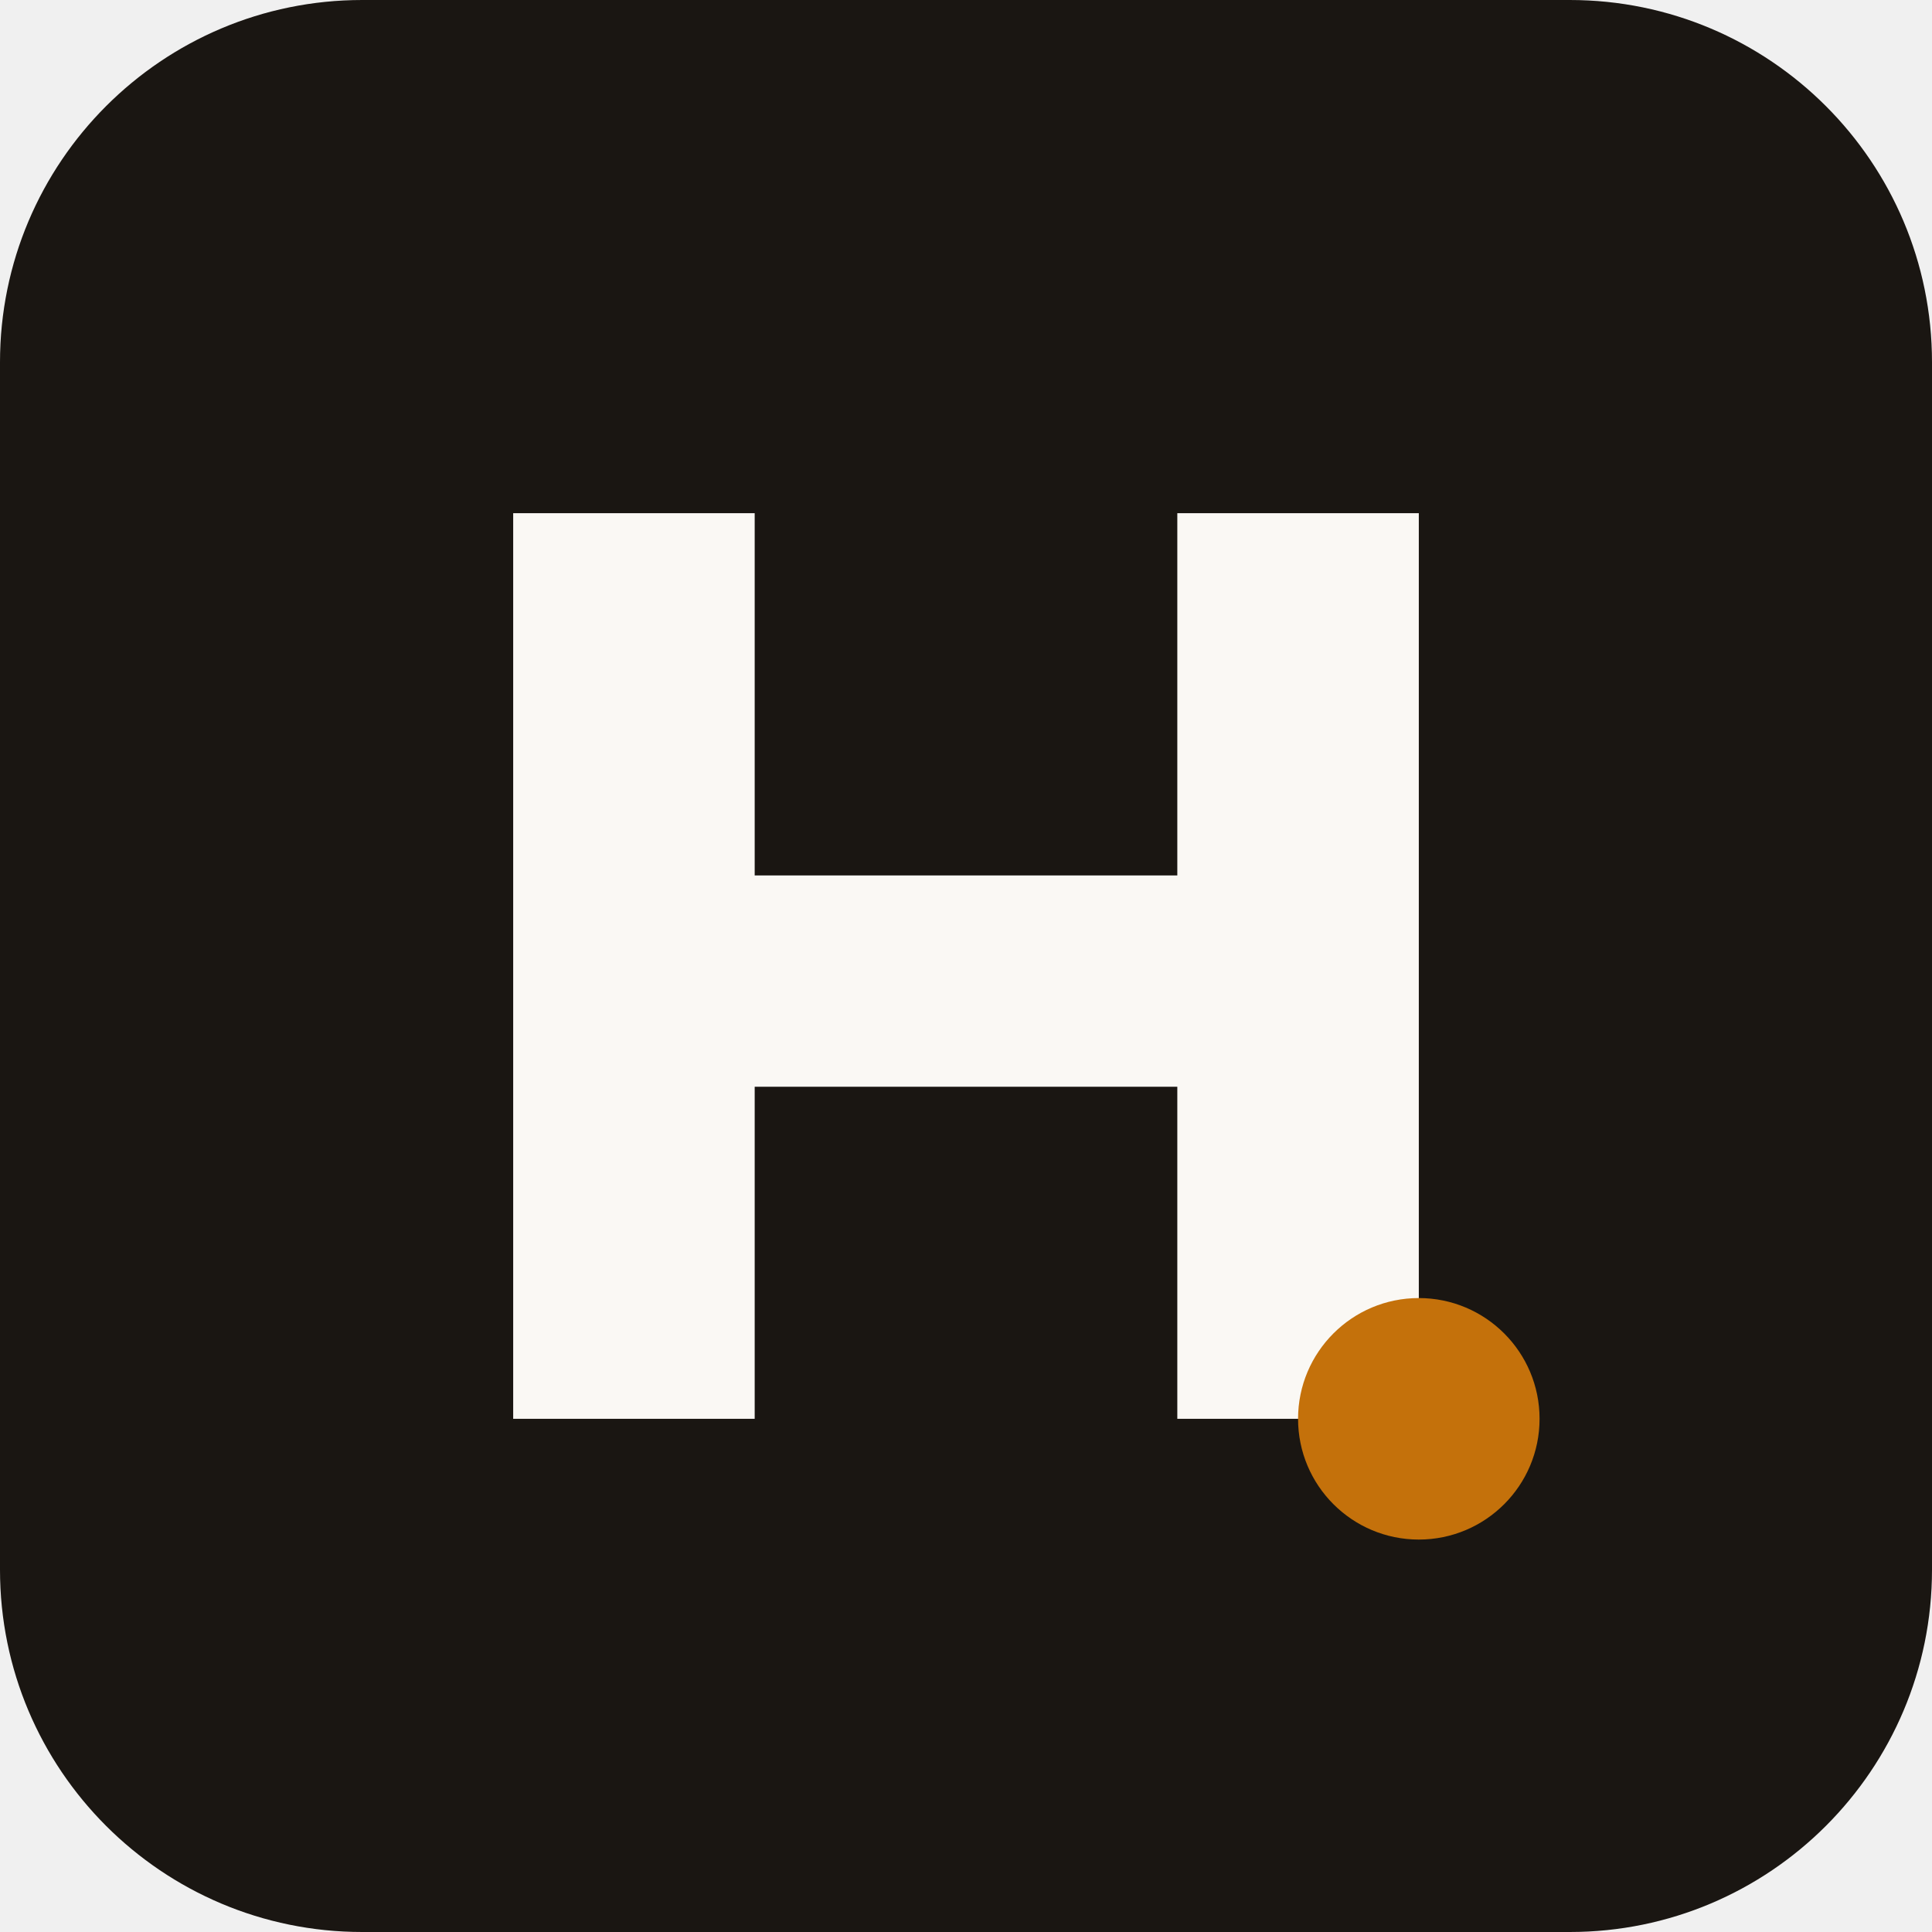
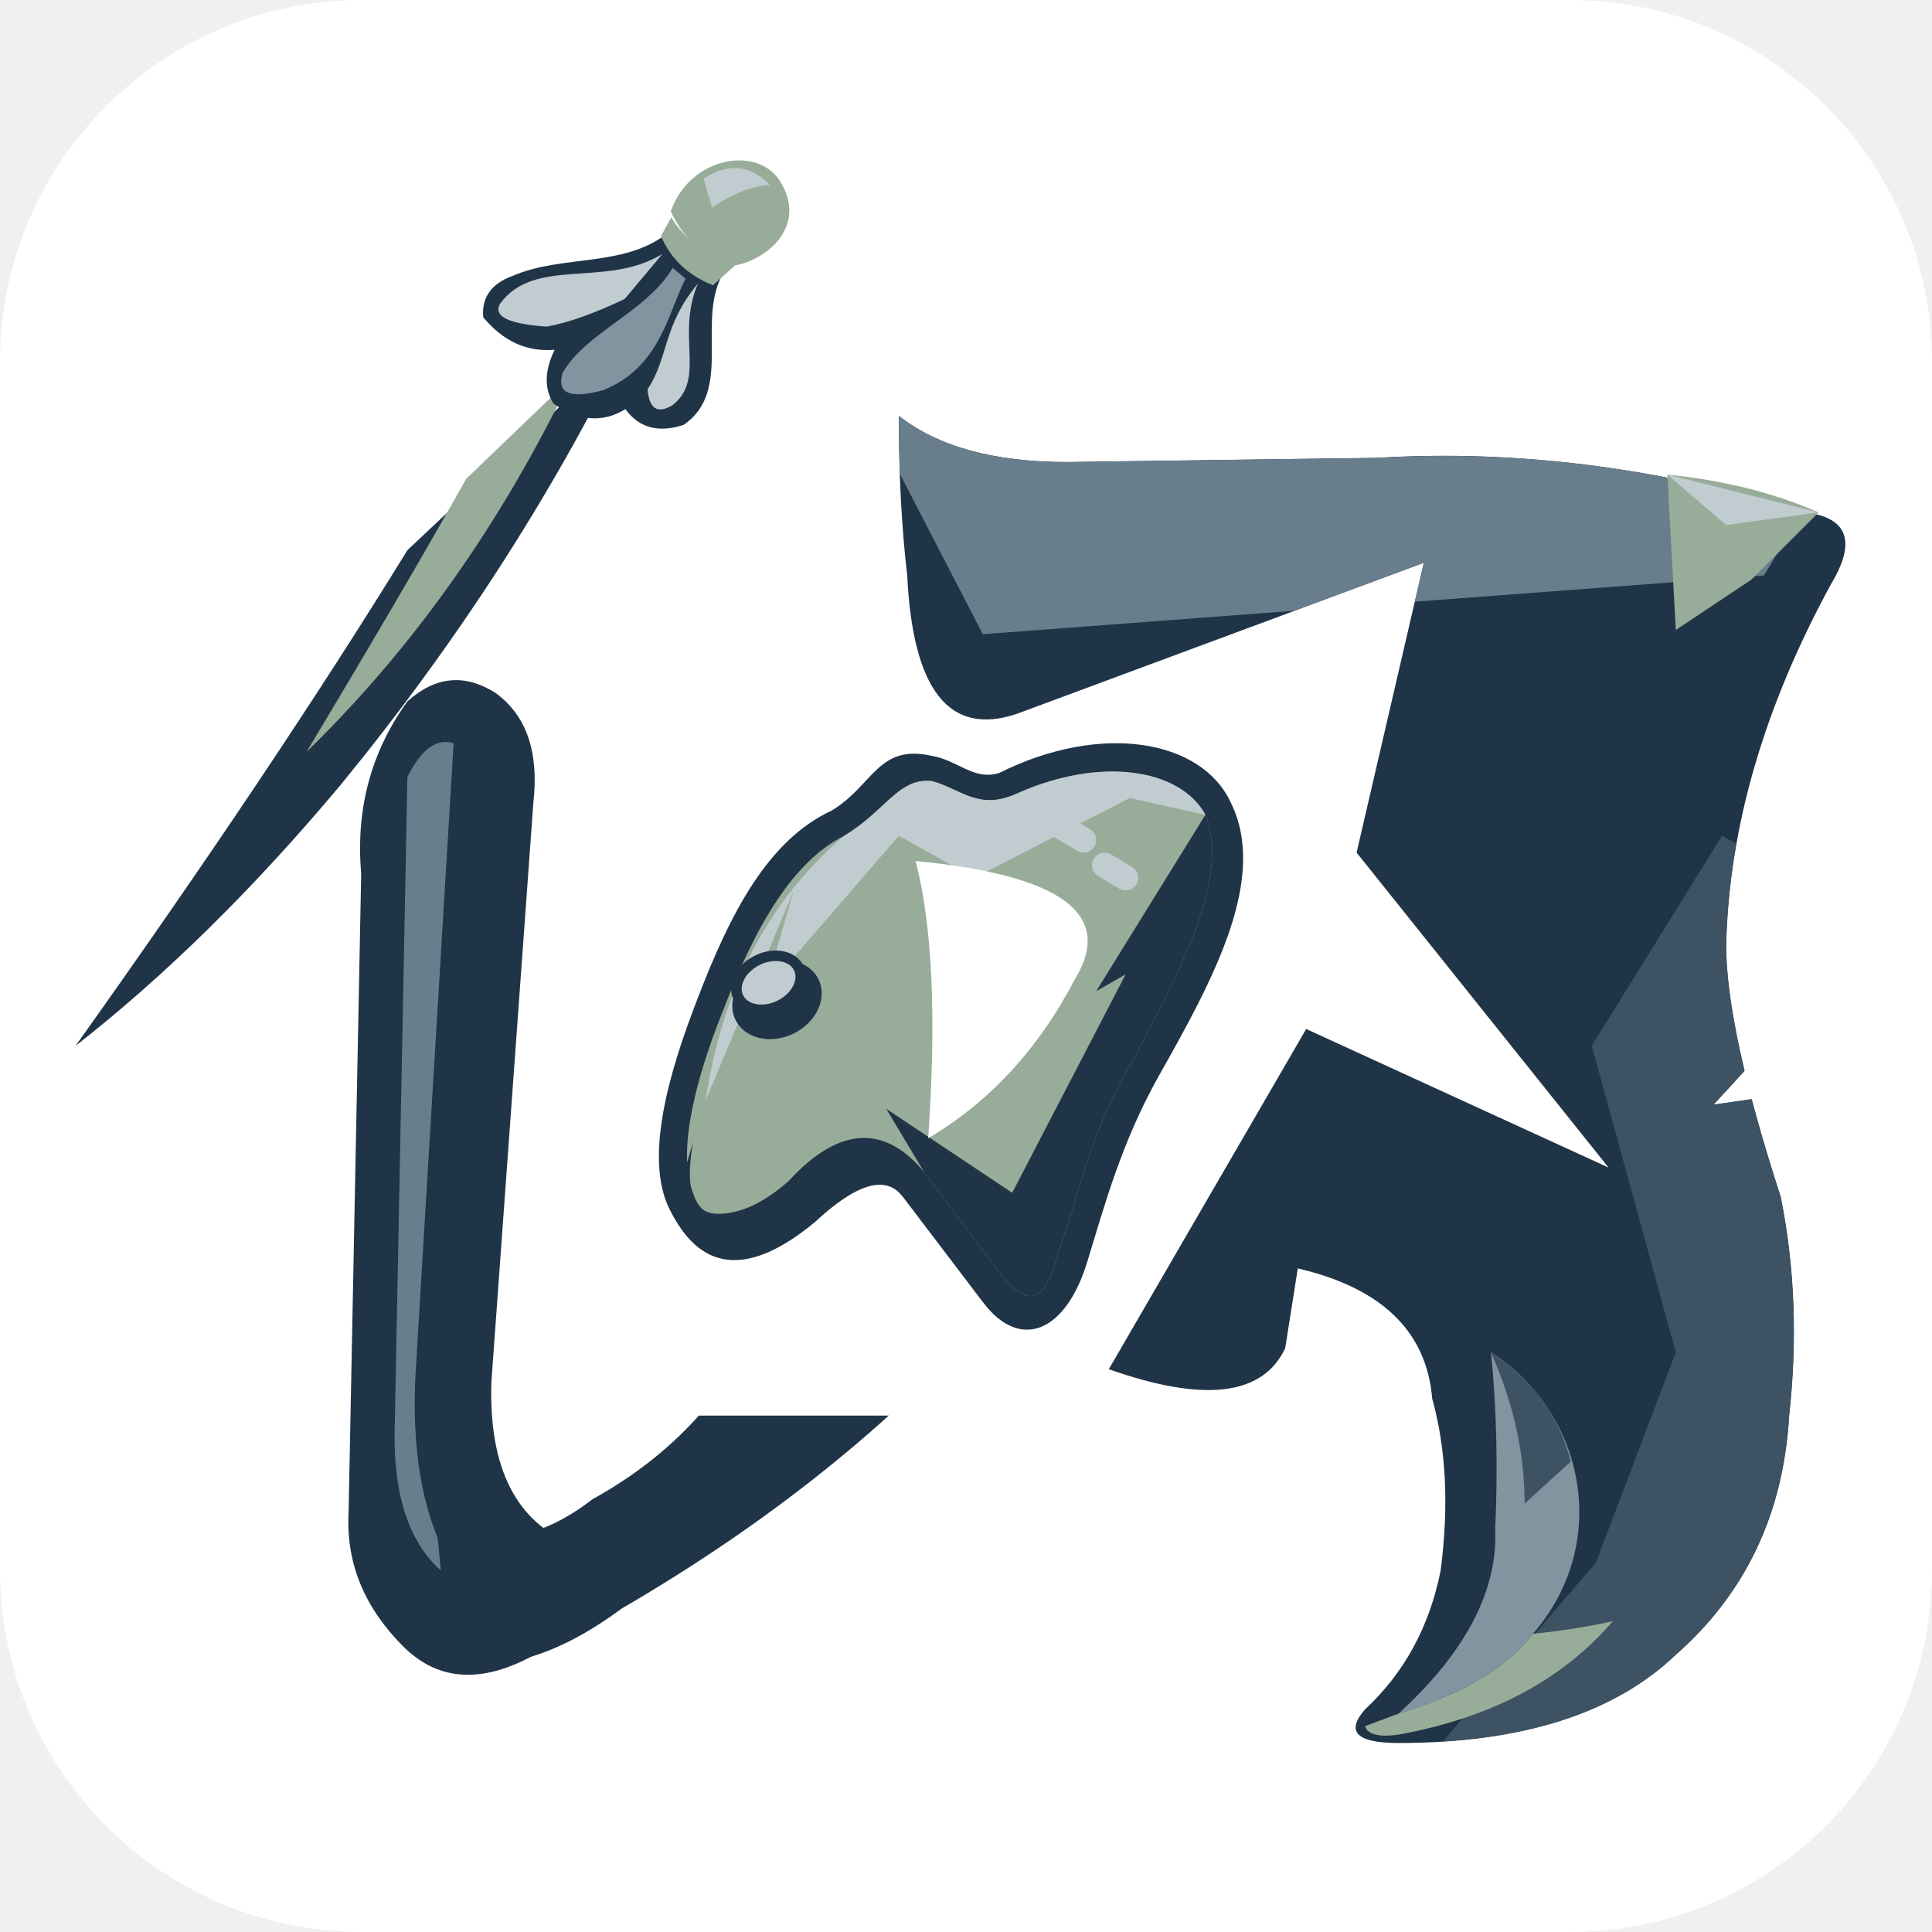
- <svg xmlns="http://www.w3.org/2000/svg" viewBox="0 0 64 64">
-   <rect width="64" height="64" rx="12" fill="#1a1612" />
-   <path d="M17 17h8v12h14V17h8v30h-8V36H25v11h-8z" fill="#faf8f4" />
-   <circle cx="47" cy="47" r="4" fill="#c4710b" />
+ <svg xmlns="http://www.w3.org/2000/svg" viewBox="0 0 64 64" width="64" height="64">
+   <rect width="64" height="64" rx="12" fill="#ffffff" />
+   <svg x="0" y="1" width="64" height="62" viewBox="148 168 460 406">
+     <defs>
+       <mask id="counter-break" maskUnits="userSpaceOnUse" x="0" y="0" width="768" height="768">
+         <rect width="768" height="768" fill="white" />
+         <path d="M320 435 Q351 456 396 461 L402 480 Q352 477 313 453 Z" fill="black" />
+       </mask>
+       <mask id="checkpoint" maskUnits="userSpaceOnUse" x="0" y="0" width="768" height="768">
+         <rect width="768" height="768" fill="white" />
+         <path d="M567 392 L556 404 L577 401 Z" fill="black" />
+       </mask>
+       <clipPath id="lower-only">
+         <rect x="0" y="478" width="768" height="290" />
+       </clipPath>
+       <mask id="controller-hole" maskUnits="userSpaceOnUse" x="0" y="0" width="768" height="768">
+         <rect width="768" height="768" fill="white" />
+         <path d="M366 346 Q372 369 369 412 Q391 399 404 374 Q418 351 366 346 Z" fill="black" />
+       </mask>
+       <clipPath id="body-plane">
+         <path d="M362 240 Q362 261 364 278 Q366 319 390 311 L487 275 L471 344 L531 419 L459 386 L412 467 Q446 479 454 462 L457 443 Q487 450 489 474 Q494 492 491 515 Q487 535 473 548 Q466 556 481 556 Q525 556 547 535 Q572 513 574 478 Q577 451 572 426 Q559 386 559 366 Q560 324 584 280 Q593 265 578 263 Q526 247 476 250 L402 251 Q376 251 362 240 Z" />
+       </clipPath>
+     </defs>
+     <path id="vertical" fill="#203447" d="M245 308 Q255 299 266 306 Q277 314 275 332 L265 470 Q264 501 285 509 L277 534 Q257 546 244 533 Q230 519 231 501 L234 349 Q232 326 245 308 Z" />
+     <g id="right-body" fill="#203447" mask="url(#checkpoint)">
+       <path d="M362 240 Q362 261 364 278 Q366 319 390 311 L487 275 L471 344 L531 419 L459 386 L412 467 Q446 479 454 462 L457 443 Q487 450 489 474 Q494 492 491 515 Q487 535 473 548 Q466 556 481 556 Q525 556 547 535 Q572 513 574 478 Q577 451 572 426 Q559 386 559 366 Q560 324 584 280 Q593 265 578 263 Q526 247 476 250 L402 251 Q376 251 362 240 Z" />
+     </g>
+     <g clip-path="url(#body-plane)" mask="url(#checkpoint)">
+       <path fill="#697e8d" d="M352 234 L583 253 L568 278 L382 292 Z" />
+       <path fill="#3d5364" d="M558 340 L599 362 L591 576 L481 568 L528 513 L547 463 L527 390 Z" />
+     </g>
+     <path fill="#697e8d" d="M245 326 Q250 316 256 318 L247 467 Q245 501 259 519 Q241 510 242 480 Z" />
+     <g id="inner-reading" fill="#203447" mask="url(#counter-break)" clip-path="url(#lower-only)">
+       <path fill-rule="evenodd" d="M349 332 Q393 312 420 322 Q443 329 432 363 Q416 411 387 450 Q351 492 296 524 Q273 541 255 536 L252 505 Q271 512 289 498 Q318 482 330 453 Q344 421 345 393 Q329 414 316 419 Q303 424 307 404 Q313 360 349 332 Z M366 346 Q372 369 369 412 Q391 399 404 374 Q418 351 366 346 Z" />
+     </g>
+     <g id="controller" mask="url(#controller-hole)">
+       <path fill="#203447" d="M346 334 C356 328 357 318 370 321 C376 322 380 327 386 325 C410 313 434 317 441 332 C450 350 437 374 424 397 C415 413 411 428 407 441 C402 458 391 463 382 451 L363 426 C357 418 349 417 342 424 C332 436 315 442 308 430 C301 418 307 397 314 379 C322 358 331 341 346 334 Z" />
+       <path fill="#98ad99" d="M349 340 C359 334 362 326 370 327 C377 329 381 334 390 330 C410 321 429 324 435 335 C441 350 429 372 418 393 C407 411 405 426 400 439 C397 451 393 453 386 444 L368 420 C358 408 347 410 336 422 C328 431 316 435 313 425 C309 415 314 397 320 382 C328 361 337 346 349 340 Z" />
+       <path fill="#203447" d="M435 335 C441 350 429 372 418 393 C407 411 405 426 400 439 C397 451 393 453 386 444 L368 420 L359 405 L389 425 L416 373 L409 377 Z" />
+       <path fill="#c1ccd0" d="M349 340 C359 334 362 326 370 327 C377 329 381 334 390 330 C410 321 429 324 435 335 L417 331 L380 350 L362 340 L330 377 L337 353 L316 403 Q322 363 349 340 Z" />
+       <path fill="#203447" d="M313 413 Q310 430 319 430 Q327 430 336 422 Q347 410 358 413 L363 426 Q357 418 342 432 Q319 451 308 430 Z" />
+     </g>
+     <g id="controller-controls">
+       <ellipse cx="333" cy="379" rx="11" ry="9" transform="rotate(-26 333 379)" fill="#203447" />
+       <ellipse cx="331" cy="375" rx="8" ry="6" transform="rotate(-26 331 375)" fill="#c1ccd0" stroke="#203447" stroke-width="2.5" />
+       <path d="M401 338 L406 341 M411 347 L416 350" stroke="#c1ccd0" stroke-width="6" stroke-linecap="round" />
+       <path d="M348 337 Q355 329 360 328" fill="none" stroke="#203447" stroke-width="4" stroke-linecap="round" />
+     </g>
+     <g id="shuttle-flight">
+       <path fill="#203447" d="M297 223 Q270 278 229 328 Q198 365 166 390 Q213 324 245 272 Z" />
+       <path fill="#98ad99" d="M284 231 Q259 283 221 320 Q245 280 259 255 Z" />
+       <g transform="translate(316 197) rotate(40)">
+         <path fill="#203447" d="M-7 4 C-9 18-23 25-29 37 Q-33 44-28 49 Q-17 51-10 44 Q-8 52-2 54 Q9 53 12 44 Q20 46 25 38 C29 24 11 17 9 4 Z" />
+         <path fill="#c1ccd0" d="M-5 10 C-10 25-28 30-27 44 Q-26 49-15 41 Q-10 35-5 24 Z" />
+         <path fill="#8195a1" d="M-1 11 C1 23-7 36-5 47 Q-2 54 5 44 C12 31 5 20 3 11 Z" />
+         <path fill="#c1ccd0" d="M6 10 C10 23 22 26 20 36 Q18 42 13 37 C12 28 6 23 6 10 Z" />
+         <path fill="#98ad99" d="M-9 2 Q0 5 10 1 L9 8 Q0 11-8 7 Z" />
+         <path fill="#98ad99" d="M-10 1 C-15-12-4-25 6-21 C17-17 15-5 10 1 Q1 6-10 1 Z" />
+         <path fill="#c1ccd0" d="M-9-10 Q-6-20 4-19 Q-1-14-3-6 Z" />
+       </g>
+     </g>
+     <g id="hook-turn" clip-path="url(#body-plane)">
+       <path fill="#8195a1" d="M503 463 C525 477 532 508 513 530 Q504 542 481 549 Q505 527 504 505 Q505 483 503 463 Z" />
+       <path fill="#98ad99" d="M481 549 Q504 542 513 530 Q523 529 532 527 Q514 548 481 554 Q474 555 473 552 Z" />
+       <path fill="#3d5364" d="M503 463 Q511 481 511 499 L522 489 Q518 473 503 463 Z" />
+     </g>
+     <path id="fold" fill="#98ad99" d="M545 254 Q565 256 581 263 L565 279 L547 291 Z" />
+     <path fill="#c1ccd0" d="M545 254 L581 263 L559 266 Z" />
+   </svg>
</svg>
